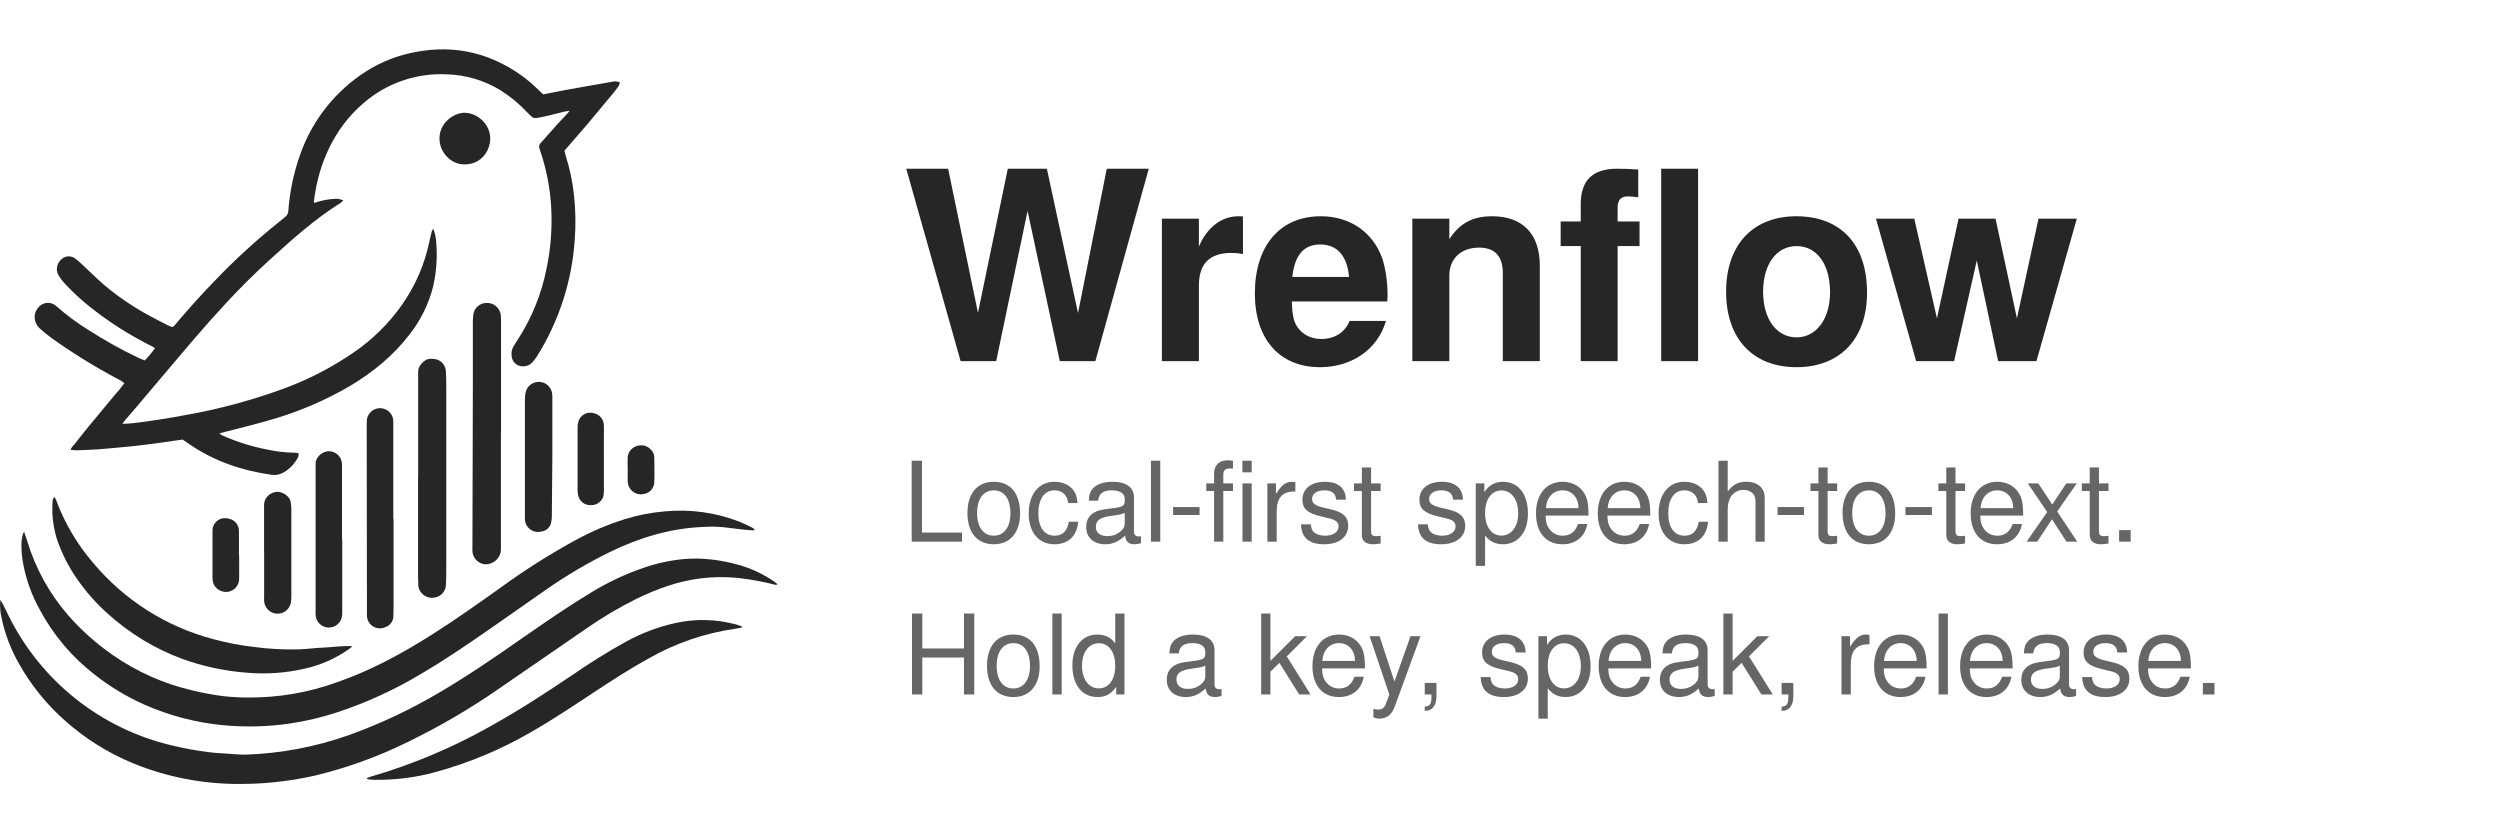
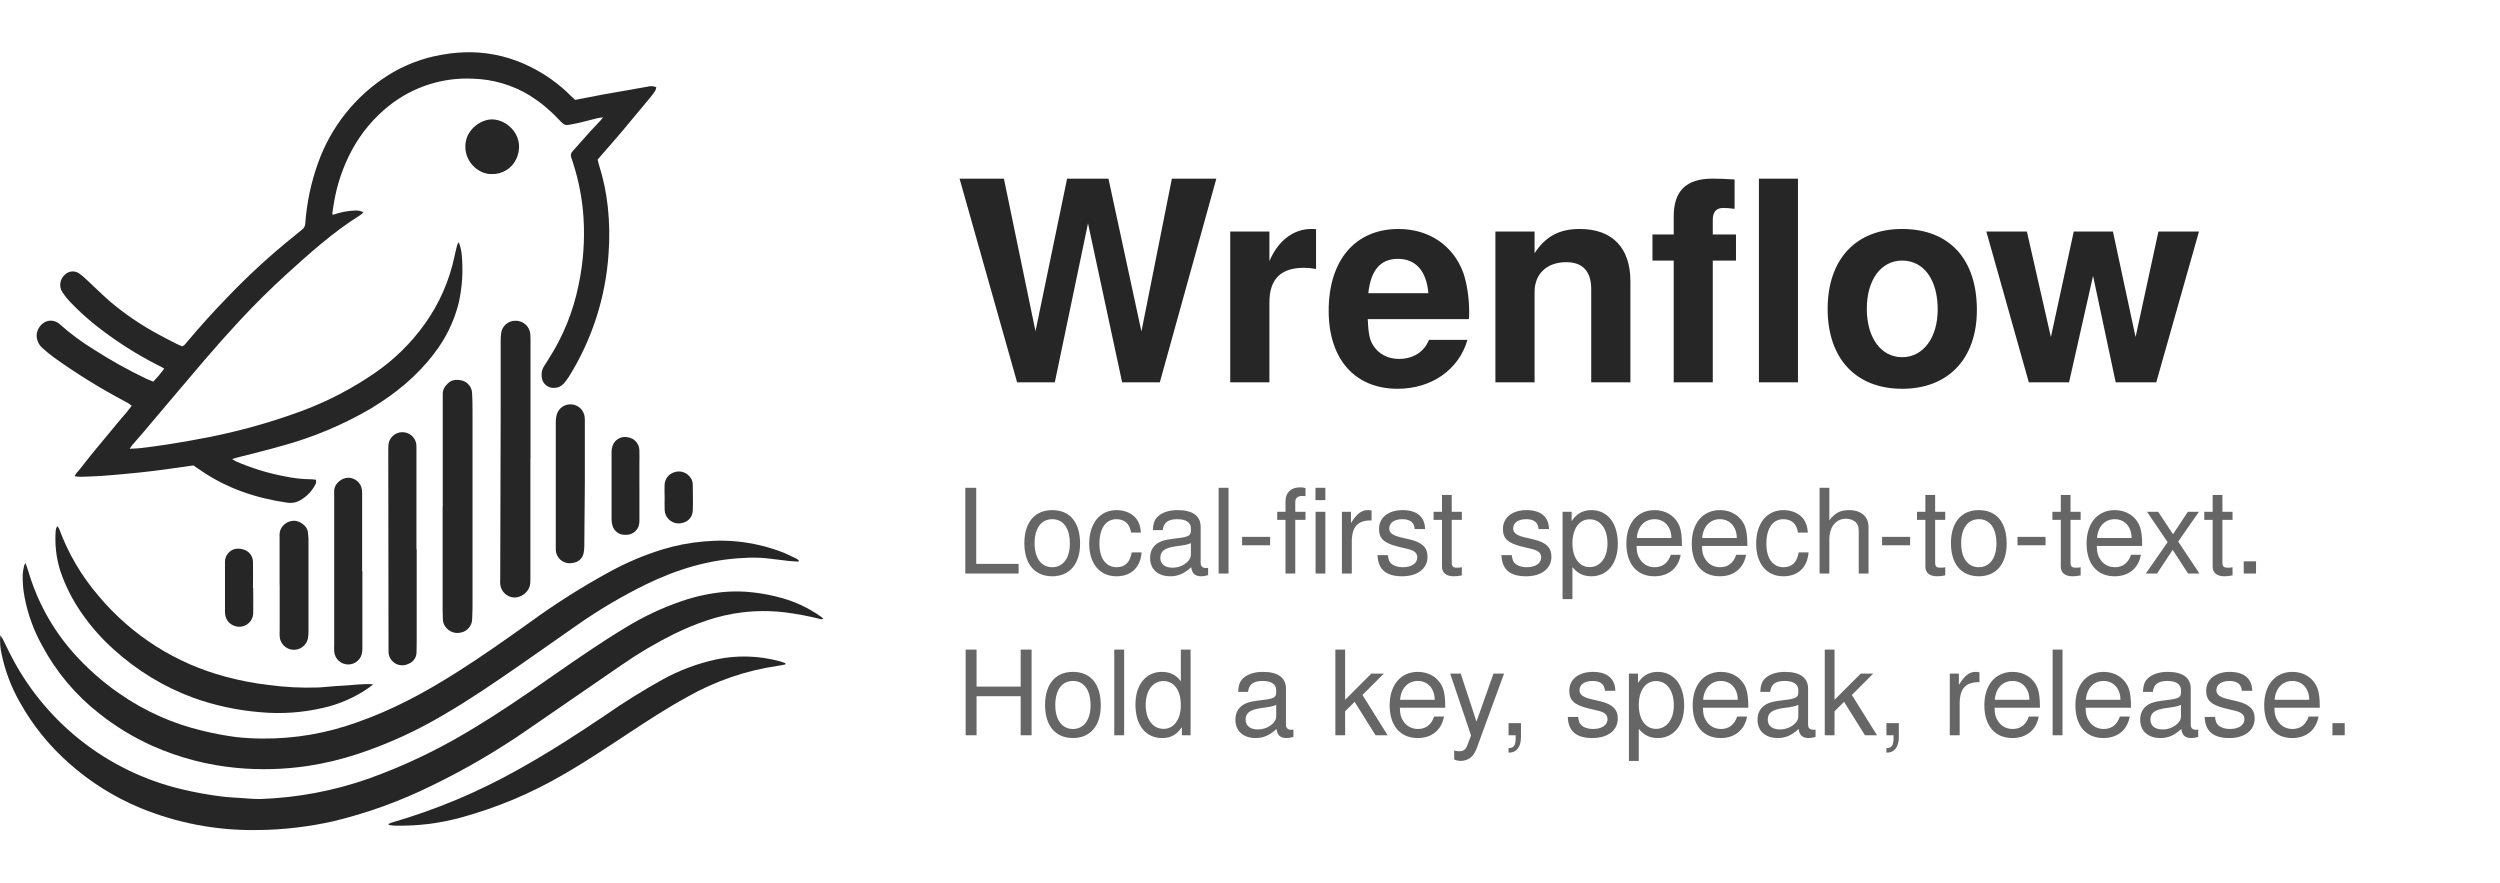
- <svg xmlns="http://www.w3.org/2000/svg" viewBox="0 0 360 120">
+ <svg xmlns="http://www.w3.org/2000/svg" viewBox="0 0 340 120">
  <svg x="0" y="4" width="112" height="112" viewBox="0 0 296.75 280.29">
    <g>
      <path fill="#262626" d="M46.69,142.88c1.56-.08,2.63-.09,3.67-.21,6.72-.76,13.39-1.83,20-3.06a221,221,0,0,0,38.82-10.51A120.77,120.77,0,0,0,135,115.61a72.67,72.67,0,0,0,18.13-17.8,64.7,64.7,0,0,0,10.64-24.24c.29-1.41.64-2.82,1-4.21a4.37,4.37,0,0,1,.54-.9,15.93,15.93,0,0,1,1.11,5,55.22,55.22,0,0,1-1.1,16.76,49,49,0,0,1-8.88,18.32c-6.19,8.19-14,14.52-22.74,19.8a132.1,132.1,0,0,1-32.24,13.52c-5.25,1.51-10.56,2.78-15.84,4.15l-2,.57a13.87,13.87,0,0,0,1.28.77,80.53,80.53,0,0,0,17.34,5.4,50.31,50.31,0,0,0,10.17,1.14,13.46,13.46,0,0,1,1.44.13,3.48,3.48,0,0,1,0,1.3,13.71,13.71,0,0,1-5.84,6.21,6.91,6.91,0,0,1-4.41.79c-11.27-1.61-21.84-5.14-31.29-11.65-.87-.61-1.75-1.2-2.63-1.79-3.51.5-7,1-10.41,1.48-3.09.41-6.18.79-9.28,1.11q-6.35.65-12.71,1.15c-2.73.2-5.46.27-8.2.36a20.28,20.28,0,0,1-2.14-.17c.33-1.17,1.21-1.72,1.76-2.48s1.21-1.56,1.83-2.34,1.22-1.55,1.84-2.32l1.87-2.3,1.89-2.28,1.9-2.28,1.89-2.28,1.88-2.29L43.68,132c.64-.75,1.31-1.48,1.94-2.25s1.19-1.53,1.84-2.38a11.44,11.44,0,0,0-2.57-1.62A225.45,225.45,0,0,1,19.32,109.9c-1.47-1.07-2.85-2.28-4.21-3.48a5.89,5.89,0,0,1-1.77-3.13c-.75-3.25,1.94-6.86,5.39-6.56a5.16,5.16,0,0,1,3,1.44A85.24,85.24,0,0,0,33.64,107a171.94,171.94,0,0,0,19.08,10.65c.82.37,1.66.69,2.53,1.05a46.55,46.55,0,0,0,3.93-4.7c-.67-.39-1.22-.74-1.81-1A132.81,132.81,0,0,1,34,98a89.24,89.24,0,0,1-9-8.33,21.73,21.73,0,0,1-2.53-3.22,4.83,4.83,0,0,1,.69-6.08,4.07,4.07,0,0,1,5.19-.79,19.94,19.94,0,0,1,2.8,2.32c2.85,2.63,5.59,5.38,8.51,7.92a101.23,101.23,0,0,0,17.72,12c2.12,1.17,4.3,2.25,6.46,3.36.6.3,1.24.54,1.79.78.9-.29,1.27-1,1.75-1.56C72,98.93,76.78,93.61,81.76,88.48a249.87,249.87,0,0,1,24.35-22.34c.89-.71,1.75-1.47,2.65-2.16A2.93,2.93,0,0,0,110,61.66a82,82,0,0,1,4.61-21.77,62,62,0,0,1,25.3-31.64A53.1,53.1,0,0,1,159.32.88,54.37,54.37,0,0,1,170,0,49.31,49.31,0,0,1,191,5.19a54.68,54.68,0,0,1,14.75,10.58c.48.48,1,.93,1.49,1.4,3.26-.63,6.45-1.28,9.65-1.87q8.18-1.48,16.36-2.88a4.63,4.63,0,0,1,3.24.18,4.34,4.34,0,0,1-.37,1.25,29.63,29.63,0,0,1-1.89,2.56c-3.5,4.22-7,8.43-10.52,12.62-2.15,2.55-4.38,5-6.57,7.57l-1.8,2.09c.17.65.29,1.24.47,1.81a77.19,77.19,0,0,1,3.22,15.35,93,93,0,0,1,.25,16.85A95.7,95.7,0,0,1,205,116.91a18.81,18.81,0,0,1-1.92,2.54,4.58,4.58,0,0,1-3.45,1.5,4.26,4.26,0,0,1-4.43-4,5.69,5.69,0,0,1,.89-3.91c.56-.81,1.05-1.67,1.59-2.5a77.35,77.35,0,0,0,10.8-26.66,89.39,89.39,0,0,0,1.78-24.25A80.72,80.72,0,0,0,206.53,40c-.23-.73-.49-1.44-.71-2.17a2,2,0,0,1,.47-2.1c2.13-2.37,4.22-4.79,6.36-7.16,1.22-1.35,2.5-2.65,3.75-4,.25-.26.47-.55.92-1.11a15.65,15.65,0,0,0-2.5.41c-2.57.65-5.13,1.36-7.73,1.89-3.68.76-3.51.78-5.83-1.61a52.34,52.34,0,0,0-10.33-8.56,41.57,41.57,0,0,0-20.52-6.06,45.06,45.06,0,0,0-30,9.56,51.87,51.87,0,0,0-13.68,16.31,61.23,61.23,0,0,0-6.37,18.68c-.25,1.34-.42,2.7-.61,4,0,.13.09.27.18.51a27.71,27.71,0,0,1,8-1.57,8.45,8.45,0,0,1,1.59.11,12.19,12.19,0,0,1,1.48.48,7.86,7.86,0,0,1-1.07,1c-9.86,6.14-18.44,13.88-27,21.66q-8.52,7.77-16.36,16.21-6.51,7-12.75,14.3c-7.52,8.77-14.93,17.63-22.4,26.44-1.23,1.45-2.49,2.87-3.74,4.31C47.45,141.88,47.24,142.18,46.69,142.88Z" />
      <path fill="#262626" d="M.1,210.05c.47.71.69,1,.85,1.31.75,1.49,1.47,3,2.22,4.49A93.35,93.35,0,0,0,65.4,265.54a128.07,128.07,0,0,0,14.54,2.64c2.48.33,5,.4,7.49.58.76.06,1.52.14,2.27.18,1.37.07,2.74.2,4.1.15A131,131,0,0,0,133,261.68a202.84,202.84,0,0,0,34.56-16.25c11-6.46,21.55-13.69,32-21,8.49-5.89,17-11.79,25.84-17.12a102.09,102.09,0,0,1,20.14-9.5,66,66,0,0,1,15.32-3.33,52.38,52.38,0,0,1,10.47.15,65,65,0,0,1,10.26,2,45.28,45.28,0,0,1,14.13,6.68c.29.2.54.45,1,.81-.44.11-.65.24-.82.19a103.67,103.67,0,0,0-13.42-2.52,64.13,64.13,0,0,0-15.23.07c-8.64,1.06-16.62,4-24.39,7.77A150,150,0,0,0,223.68,221c-11.23,7.68-22.39,15.45-33.62,23.13a258.87,258.87,0,0,1-34.41,20.1,169.81,169.81,0,0,1-35.45,12.85,126.12,126.12,0,0,1-12.55,2.19,122.86,122.86,0,0,1-15.46,1,106,106,0,0,1-41.55-7.93,91.39,91.39,0,0,1-25.76-16.14A83.2,83.2,0,0,1,7.1,234.13,58.93,58.93,0,0,1,.7,217.38,22.37,22.37,0,0,1,.1,210.05Z" />
      <path fill="#262626" d="M287.72,183.54c-1.2-.08-2.41-.11-3.6-.25-2.64-.29-5.28-.63-7.92-.95a49.77,49.77,0,0,0-8.19-.11c-12.5.55-24.19,4.12-35.35,9.57a187.82,187.82,0,0,0-24.32,14.34c-7.13,4.93-14.19,10-21.3,14.9-8.68,6-17.42,12-26.53,17.32a157.79,157.79,0,0,1-31.82,14.57A110.55,110.55,0,0,1,111,257.16a106.18,106.18,0,0,1-25.69.72A97.11,97.11,0,0,1,55.05,250a90.33,90.33,0,0,1-19.23-11.67,77.13,77.13,0,0,1-20.57-24.41,58,58,0,0,1-6.38-17.47,37.77,37.77,0,0,1-.67-8.62,19.17,19.17,0,0,1,.52-2.9,4,4,0,0,1,.49-.83c.46,1.34.82,2.31,1.12,3.31a77,77,0,0,0,15.85,28.71,92.79,92.79,0,0,0,16.64,14.83,87.82,87.82,0,0,0,30.37,13.59,111.16,111.16,0,0,0,11.62,2.19,86,86,0,0,0,9.77.57,97.48,97.48,0,0,0,33.93-5.8c12.86-4.45,24.71-10.86,36.15-18.12,9-5.69,17.68-11.84,26.32-18a261.4,261.4,0,0,1,28.67-18.16,103.68,103.68,0,0,1,18.83-8,71.64,71.64,0,0,1,15.17-2.94,62.15,62.15,0,0,1,28.62,4c1.68.68,3.3,1.53,4.94,2.32a4,4,0,0,1,.65.53Z" />
      <path fill="#262626" d="M283,220.59c-.93.18-1.86.39-2.8.52a93.37,93.37,0,0,0-32.54,11.18c-7.21,3.94-14.08,8.43-20.94,12.94-7.81,5.14-15.56,10.36-23.67,15a152.59,152.59,0,0,1-36.84,15.5,82.25,82.25,0,0,1-23.88,2.95c-.68,0-1.35-.11-2-.2-.12,0-.21-.19-.44-.39a11,11,0,0,1,1.27-.52,214.21,214.21,0,0,0,45.66-19.15c10.7-5.95,21-12.59,31.13-19.42A241.71,241.71,0,0,1,238.81,226a71.86,71.86,0,0,1,19.11-7.18,48.74,48.74,0,0,1,23,.62c.72.2,1.42.47,2.13.71Z" />
      <path fill="#262626" d="M134.47,227.74c-.69.57-1,.86-1.36,1.11a46.78,46.78,0,0,1-16.76,7.42,71.17,71.17,0,0,1-22.64,1.53,94,94,0,0,1-24-5.17A87.87,87.87,0,0,1,40.9,215.12a73.89,73.89,0,0,1-11.46-13,59.83,59.83,0,0,1-7.77-15.41,38.74,38.74,0,0,1-1.61-14.19,4.75,4.75,0,0,1,.22-1.11,3.49,3.49,0,0,1,.45-.67,6.7,6.7,0,0,1,.59,1A78.79,78.79,0,0,0,35.6,196,89.39,89.39,0,0,0,81.25,225,104.37,104.37,0,0,0,96.87,228a105.18,105.18,0,0,0,17.74.9c2.88-.14,5.75-.53,8.64-.64C126.81,228.13,130.34,227.47,134.47,227.74Z" />
      <path fill="#262626" d="M191.12,146.43v42.39a24.82,24.82,0,0,1-.07,2.73c-.37,3.28-4.13,5.78-7.26,4.64a5.34,5.34,0,0,1-3.54-4.61,12.26,12.26,0,0,1,0-1.82q.08-30.21.16-60.4c0-8.51,0-17,0-25.53a19.08,19.08,0,0,1,.16-2.5,5.11,5.11,0,0,1,5.09-4.58,5.25,5.25,0,0,1,5.43,4.78c.09,1,.07,2,.07,3v41.94Z" />
      <path fill="#262626" d="M159.54,163.58V124.81c0-.61,0-1.21,0-1.82a4.4,4.4,0,0,1,1-2.73c1.8-2.31,3.4-2.45,5.86-2a4.91,4.91,0,0,1,3.72,4.65c.12,2.12.15,4.25.15,6.38,0,7.3,0,14.6,0,21.9q0,23.15,0,46.3c0,2.28,0,4.56-.14,6.84a5,5,0,0,1-3.9,4.74,5.27,5.27,0,0,1-5.79-2.15,4.34,4.34,0,0,1-.84-2.33c0-1.14-.1-2.28-.1-3.42q0-18.81,0-37.63Z" />
      <path fill="#262626" d="M150.15,179.08v33.73q0,1.71-.06,3.42a4.41,4.41,0,0,1-3,4.18,4.93,4.93,0,0,1-7.09-4.49c0-.69,0-1.37,0-2l-.09-69.52c0-1.07,0-2.13.08-3.19a5.07,5.07,0,0,1,10-.15,22.79,22.79,0,0,1,.07,2.74q0,17.66,0,35.33Z" />
      <path fill="#262626" d="M130.58,187v27.11c0,.61,0,1.22-.06,1.82a5.06,5.06,0,0,1-10.1-.14c-.06-.76,0-1.52,0-2.28q0-26.9,0-53.77c0-.61,0-1.22,0-1.82.08-2.9,4.14-6.1,7.71-3.82a4.94,4.94,0,0,1,2.3,3.74,17.32,17.32,0,0,1,.06,2.28q0,13.44,0,26.88Z" />
      <path fill="#262626" d="M210.74,155.33c-.06,7.52-.11,15-.19,22.57a11.4,11.4,0,0,1-.24,2.48A4.34,4.34,0,0,1,206.4,184a5,5,0,0,1-6.13-5c0-.68,0-1.37,0-2.05q0-21.66,0-43.32a11.39,11.39,0,0,1,.36-3.14,5.16,5.16,0,0,1,10.06,1,21.63,21.63,0,0,1,.05,2.28Q210.76,144.5,210.74,155.33Z" />
      <path fill="#262626" d="M100.75,191.84c0-5.7,0-11.39,0-17.09a7.22,7.22,0,0,1,.23-2.47,5.3,5.3,0,0,1,5.35-3.44c1.7.16,4.35,1.73,4.62,4.08.09.83.2,1.67.21,2.5q0,16.74,0,33.49a15.43,15.43,0,0,1-.19,2.26,5.15,5.15,0,0,1-10.19-.65c-.07-.75,0-1.51,0-2.27V191.84Z" />
      <path fill="#262626" d="M230.41,156.42c0,4,0,8,0,12.07a7.28,7.28,0,0,1-.26,2.24,4.82,4.82,0,0,1-4.79,3.16,4.58,4.58,0,0,1-4.65-3.29,8,8,0,0,1-.34-2.23q0-12.19,0-24.38a6.15,6.15,0,0,1,.31-2,4.71,4.71,0,0,1,5.56-3.25,4.86,4.86,0,0,1,4.16,4.69c.06,1.52,0,3,0,4.56,0,2.81,0,5.62,0,8.43Z" />
      <path fill="#262626" d="M177.15,43.89c-4.43.09-9-3.79-9.44-9.07-.56-6.47,5.26-10.61,9.53-10.63,6,0,12.38,6.68,8.75,14.36A9.4,9.4,0,0,1,177.15,43.89Z" />
      <path fill="#262626" d="M91.24,193c0,3,.06,5.93,0,8.89a5,5,0,0,1-7.07,4.68,4.88,4.88,0,0,1-3-3.79,6.87,6.87,0,0,1-.1-1.36c0-5.93,0-11.86,0-17.79a4.56,4.56,0,0,1,1.16-3.12c1.33-1.53,3.21-2.06,5.62-1.3a4.69,4.69,0,0,1,3.31,4.44c.06,3.12,0,6.24,0,9.35Z" />
      <path fill="#262626" d="M239.48,160.21c0-1.44-.08-2.89,0-4.33a4.85,4.85,0,0,1,3.53-4.55,5,5,0,0,1,5.54,1.63,4.09,4.09,0,0,1,1.08,2.69c0,3.19.15,6.39,0,9.57-.17,2.86-2.38,4.56-5.26,4.57a5.07,5.07,0,0,1-4.87-4.79c-.06-1.6,0-3.19,0-4.79Z" />
    </g>
  </svg>
  <text x="130" y="52" font-family="-apple-system, BlinkMacSystemFont, 'Segoe UI', Helvetica, Arial, sans-serif" font-size="38" font-weight="600" fill="#262626">Wrenflow</text>
  <text x="130" y="78" font-family="-apple-system, BlinkMacSystemFont, 'Segoe UI', Helvetica, Arial, sans-serif" font-size="16" fill="#666">Local-first speech-to-text.</text>
  <text x="130" y="100" font-family="-apple-system, BlinkMacSystemFont, 'Segoe UI', Helvetica, Arial, sans-serif" font-size="16" fill="#666">Hold a key, speak, release.</text>
</svg>
